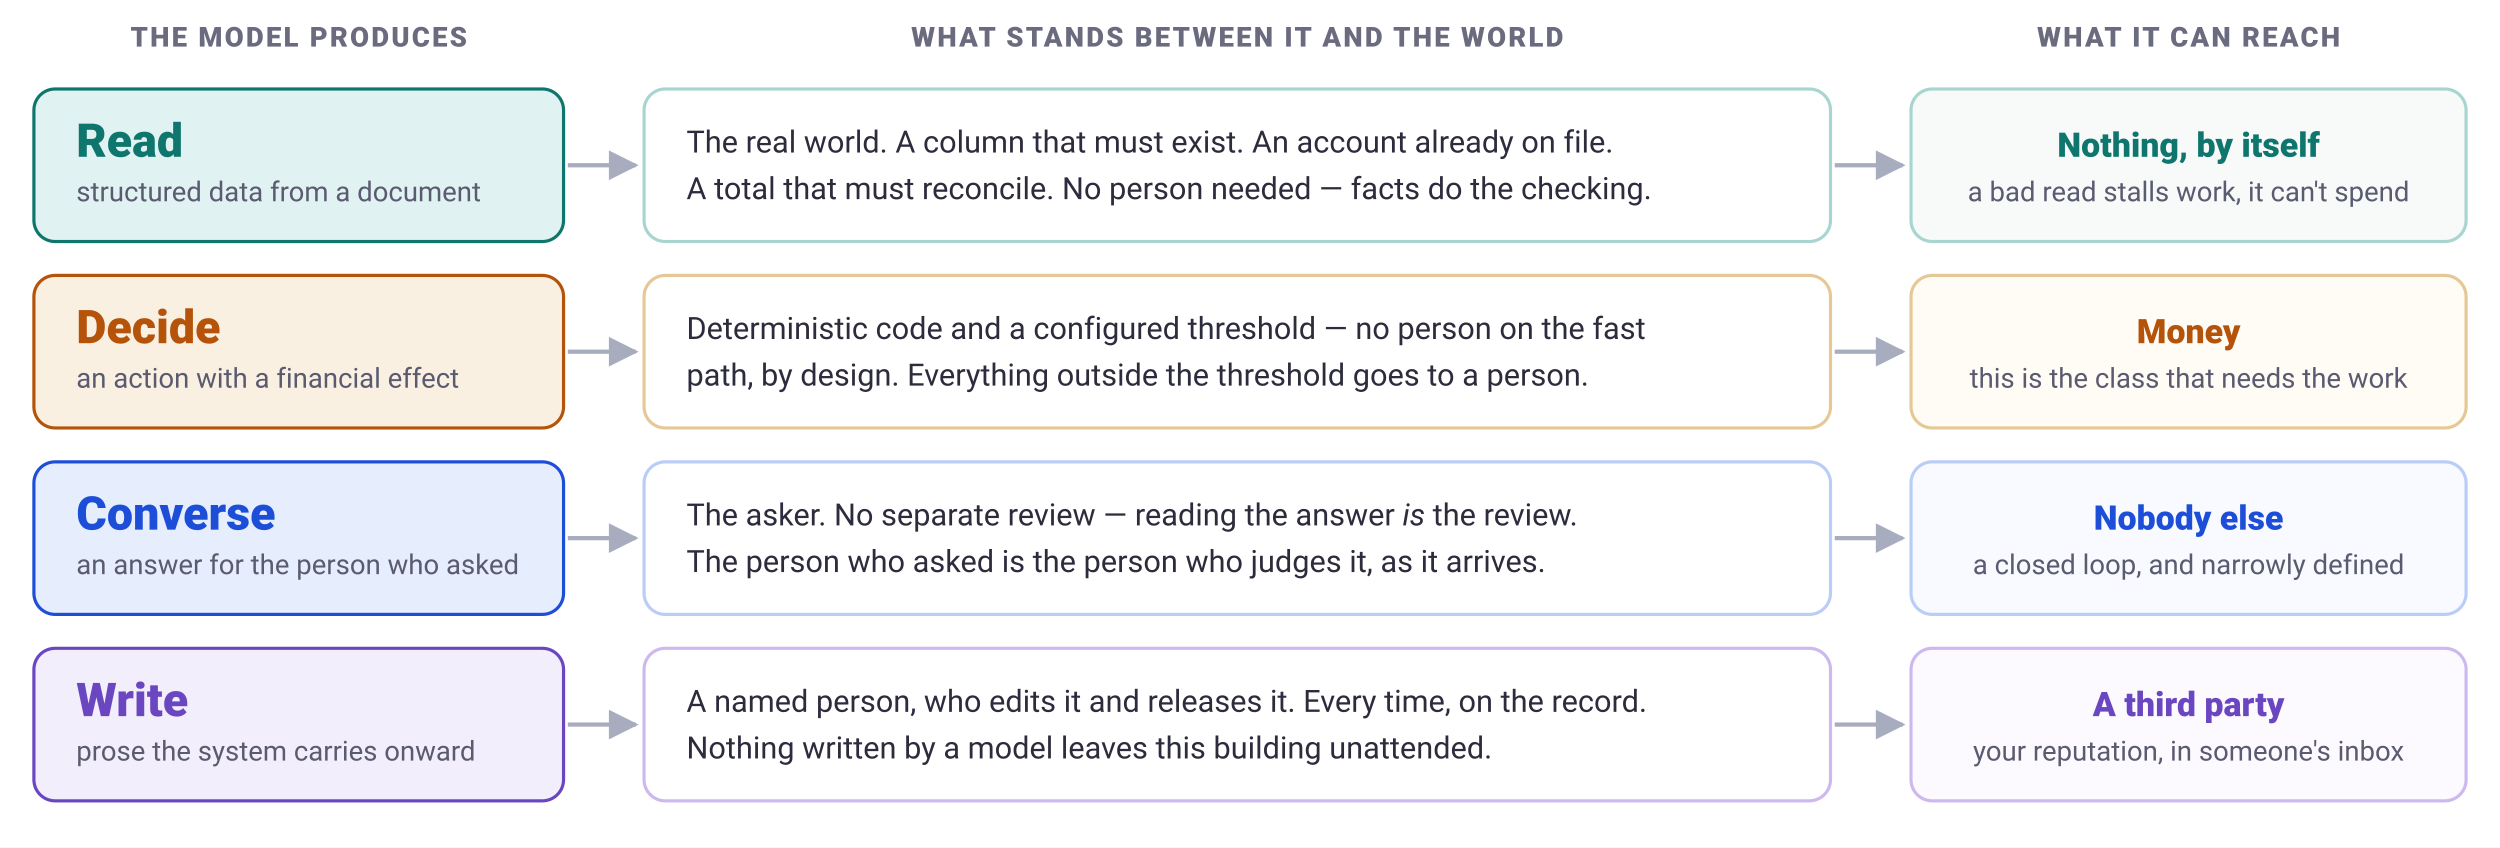
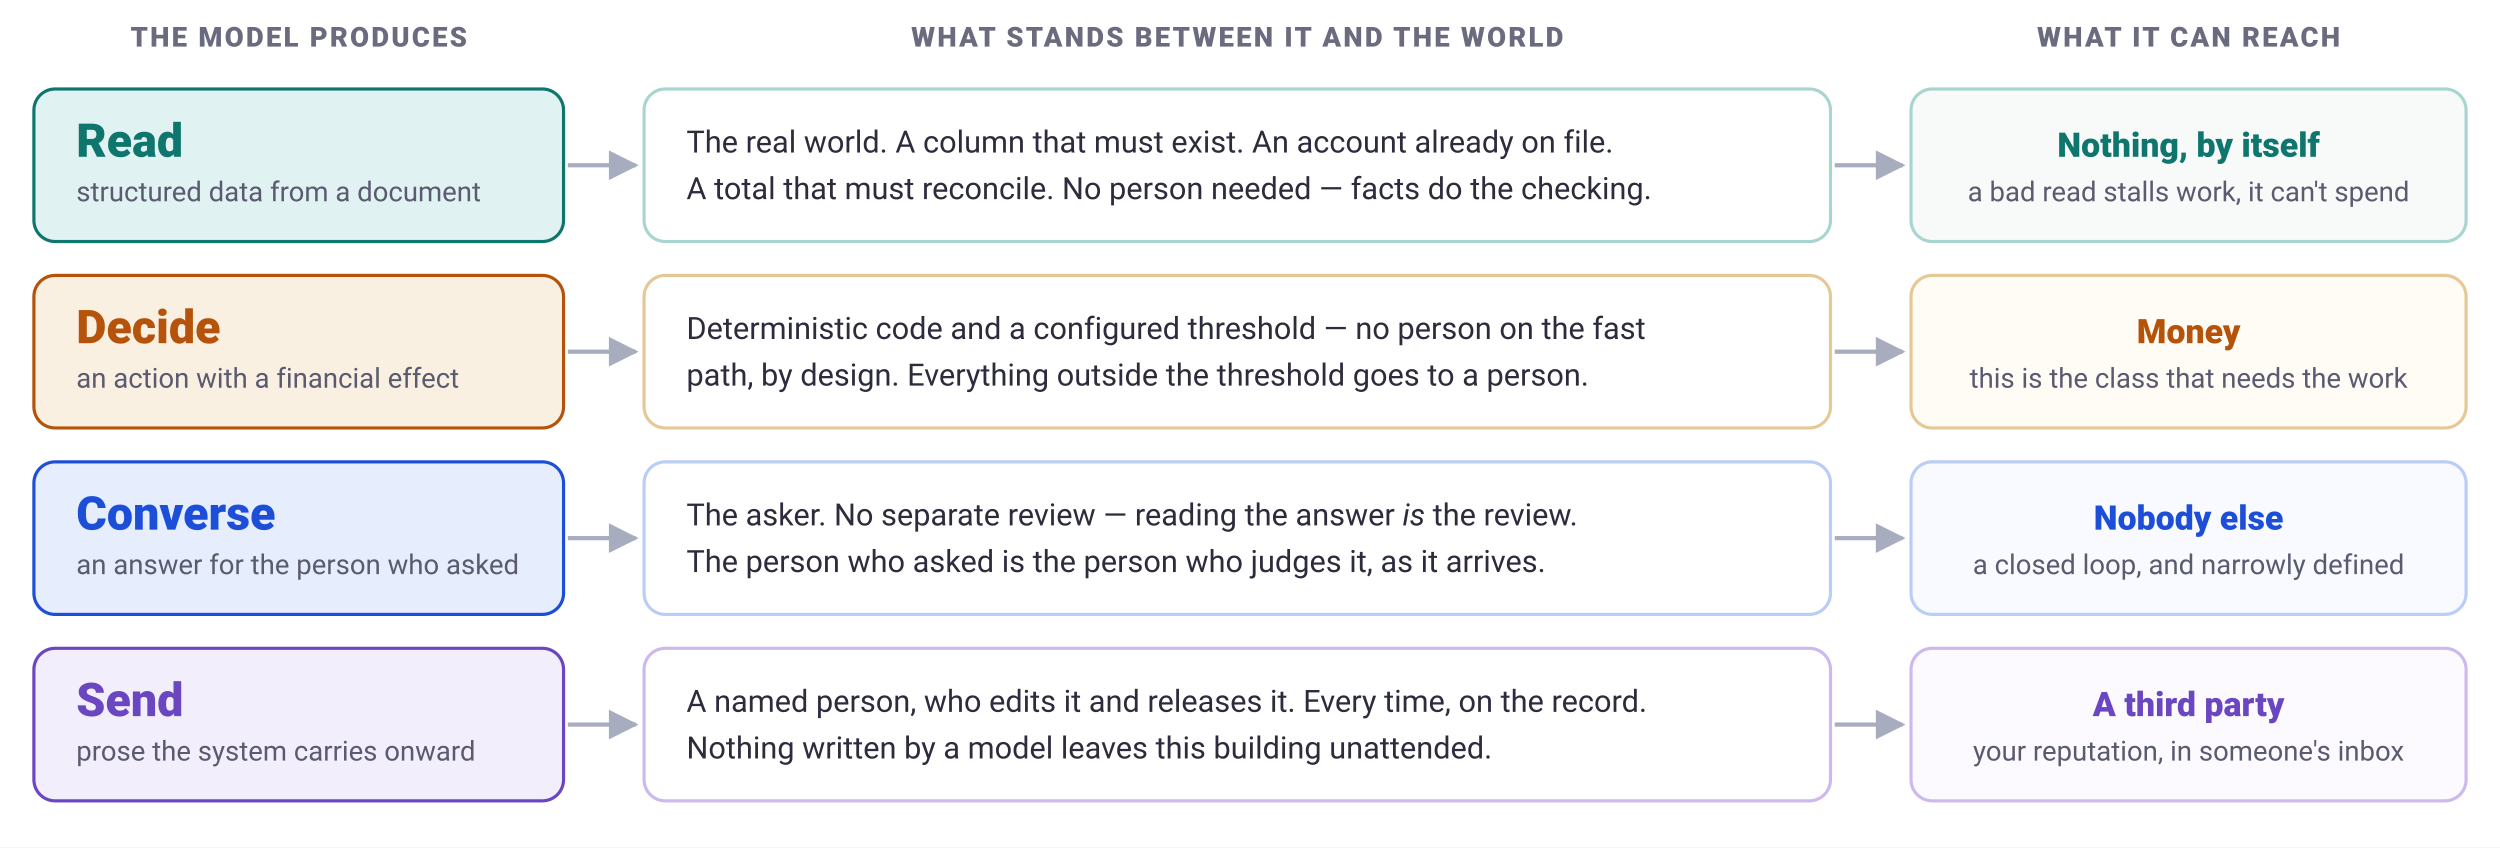
- <svg xmlns="http://www.w3.org/2000/svg" viewBox="0 0 1180 400" role="img" aria-label="Four classes of AI use: Read, Decide, Converse, Write — each with what stands between the model output and the real world">
+ <svg xmlns="http://www.w3.org/2000/svg" viewBox="0 0 1180 400" role="img" aria-label="Four classes of AI use: Read, Converse, Decide, Send — each with what stands between the model output and the real world">
  <rect width="1180" height="400" fill="#ffffff" />
  <defs>
    <marker id="a1" viewBox="0 0 10 10" refX="9" refY="5" markerWidth="7" markerHeight="7" orient="auto-start-reverse">
      <path d="M0,0 L10,5 L0,10 z" fill="#a7adbf" />
    </marker>
    <style>
            .f1 text{font-family:-apple-system,BlinkMacSystemFont,'Segoe UI',Roboto,Helvetica,Arial,sans-serif}
            .f1 .hd{font-size:13px;font-weight:800;letter-spacing:.08em;fill:#6b6b80}
            .f1 .cn{font-size:22px;font-weight:800}
            .f1 .cd{font-size:13px;fill:#5a5a70}
            .f1 .gt{font-size:14.5px;fill:#2c2c3d}
            .f1 .rh{font-size:16px;font-weight:800}
            .f1 .edge{stroke:#a7adbf;stroke-width:2;fill:none}
          </style>
  </defs>
  <g class="f1">
    <text class="hd" x="141" y="22" text-anchor="middle">THE MODEL PRODUCES</text>
    <text class="hd" x="584" y="22" text-anchor="middle">WHAT STANDS BETWEEN IT AND THE WORLD</text>
    <text class="hd" x="1033" y="22" text-anchor="middle">WHAT IT CAN REACH</text>
    <rect x="16" y="42" width="250" height="72" rx="10" fill="#e0f2f1" stroke="#0f766e" stroke-width="1.5" />
    <text class="cn" x="36" y="74" fill="#0f766e">Read</text>
    <text class="cd" x="36" y="95">structured data from a document</text>
    <line class="edge" x1="268" y1="78" x2="300" y2="78" marker-end="url(#a1)" />
    <rect x="304" y="42" width="560" height="72" rx="10" fill="#ffffff" stroke="#a9d5d0" stroke-width="1.5" />
    <text class="gt" x="324" y="72">The real world. A column that must exist. An account already on file.</text>
    <text class="gt" x="324" y="94">A total that must reconcile. No person needed — facts do the checking.</text>
    <line class="edge" x1="866" y1="78" x2="898" y2="78" marker-end="url(#a1)" />
    <rect x="902" y="42" width="262" height="72" rx="10" fill="#f7faf9" stroke="#a9d5d0" stroke-width="1.5" />
    <text class="rh" x="1033" y="74" text-anchor="middle" fill="#0f766e">Nothing, by itself</text>
    <text class="cd" x="1033" y="95" text-anchor="middle">a bad read stalls work, it can't spend</text>
    <rect x="16" y="130" width="250" height="72" rx="10" fill="#faf0e2" stroke="#b45309" stroke-width="1.5" />
    <text class="cn" x="36" y="162" fill="#b45309">Decide</text>
    <text class="cd" x="36" y="183">an action with a financial effect</text>
    <line class="edge" x1="268" y1="166" x2="300" y2="166" marker-end="url(#a1)" />
    <rect x="304" y="130" width="560" height="72" rx="10" fill="#ffffff" stroke="#e5c896" stroke-width="1.5" />
    <text class="gt" x="324" y="160">Deterministic code and a configured threshold — no person on the fast</text>
    <text class="gt" x="324" y="182">path, by design. Everything outside the threshold goes to a person.</text>
    <line class="edge" x1="866" y1="166" x2="898" y2="166" marker-end="url(#a1)" />
    <rect x="902" y="130" width="262" height="72" rx="10" fill="#fffbf5" stroke="#e5c896" stroke-width="1.5" />
    <text class="rh" x="1033" y="162" text-anchor="middle" fill="#b45309">Money</text>
    <text class="cd" x="1033" y="183" text-anchor="middle">this is the class that needs the work</text>
    <rect x="16" y="218" width="250" height="72" rx="10" fill="#e6edfd" stroke="#1d4ed8" stroke-width="1.5" />
    <text class="cn" x="36" y="250" fill="#1d4ed8">Converse</text>
    <text class="cd" x="36" y="271">an answer for the person who asked</text>
    <line class="edge" x1="268" y1="254" x2="300" y2="254" marker-end="url(#a1)" />
    <rect x="304" y="218" width="560" height="72" rx="10" fill="#ffffff" stroke="#bacdf6" stroke-width="1.5" />
    <text class="gt" x="324" y="248">The asker. No separate review — reading the answer <tspan font-style="italic">is</tspan> the review.</text>
    <text class="gt" x="324" y="270">The person who asked is the person who judges it, as it arrives.</text>
    <line class="edge" x1="866" y1="254" x2="898" y2="254" marker-end="url(#a1)" />
    <rect x="902" y="218" width="262" height="72" rx="10" fill="#f8faff" stroke="#bacdf6" stroke-width="1.5" />
    <text class="rh" x="1033" y="250" text-anchor="middle" fill="#1d4ed8">Nobody else</text>
    <text class="cd" x="1033" y="271" text-anchor="middle">a closed loop, and narrowly defined</text>
    <rect x="16" y="306" width="250" height="72" rx="10" fill="#F3EEFB" stroke="#6B46C1" stroke-width="1.5" />
-     <text class="cn" x="36" y="338" fill="#6B46C1">Write</text>
+     <text class="cn" x="36" y="338" fill="#6B46C1">Send</text>
    <text class="cd" x="36" y="359">prose the system carries onward</text>
    <line class="edge" x1="268" y1="342" x2="300" y2="342" marker-end="url(#a1)" />
    <rect x="304" y="306" width="560" height="72" rx="10" fill="#ffffff" stroke="#cdb9ee" stroke-width="1.5" />
    <text class="gt" x="324" y="336">A named person, who edits it and releases it. Every time, on the record.</text>
    <text class="gt" x="324" y="358">Nothing written by a model leaves this building unattended.</text>
    <line class="edge" x1="866" y1="342" x2="898" y2="342" marker-end="url(#a1)" />
    <rect x="902" y="306" width="262" height="72" rx="10" fill="#fcfaff" stroke="#cdb9ee" stroke-width="1.5" />
    <text class="rh" x="1033" y="338" text-anchor="middle" fill="#6B46C1">A third party</text>
    <text class="cd" x="1033" y="359" text-anchor="middle">your reputation, in someone's inbox</text>
  </g>
</svg>
